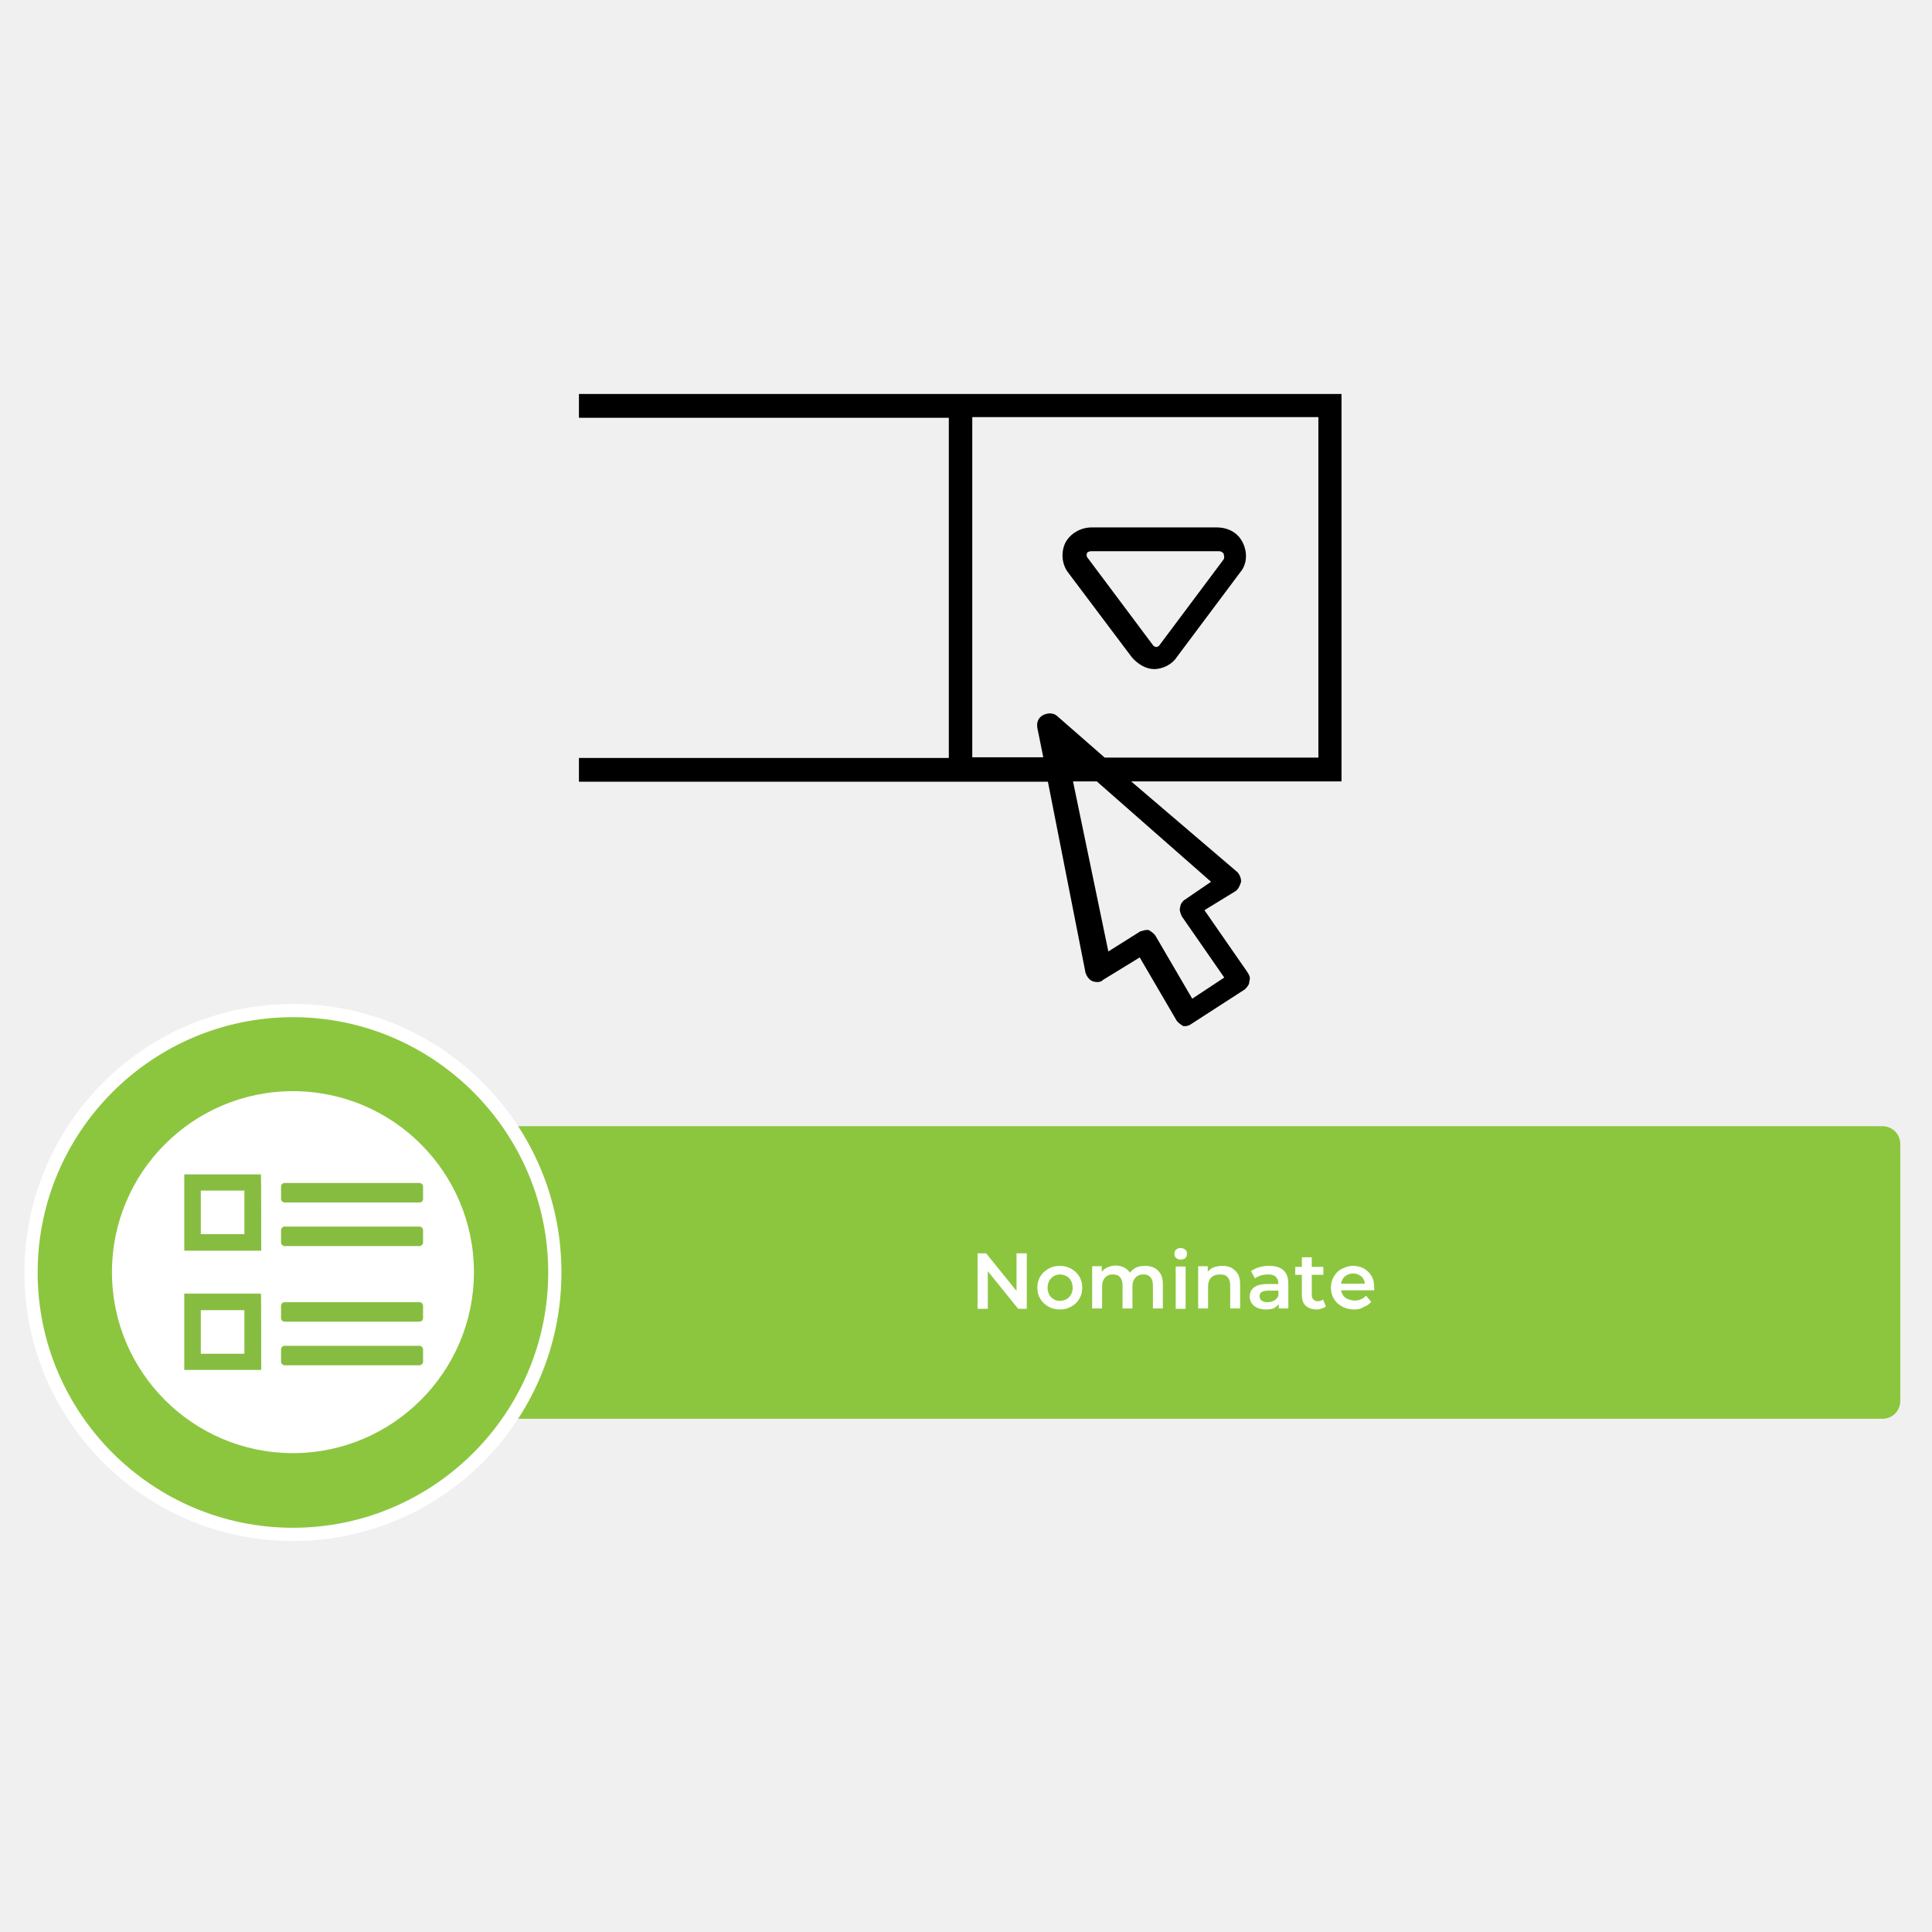
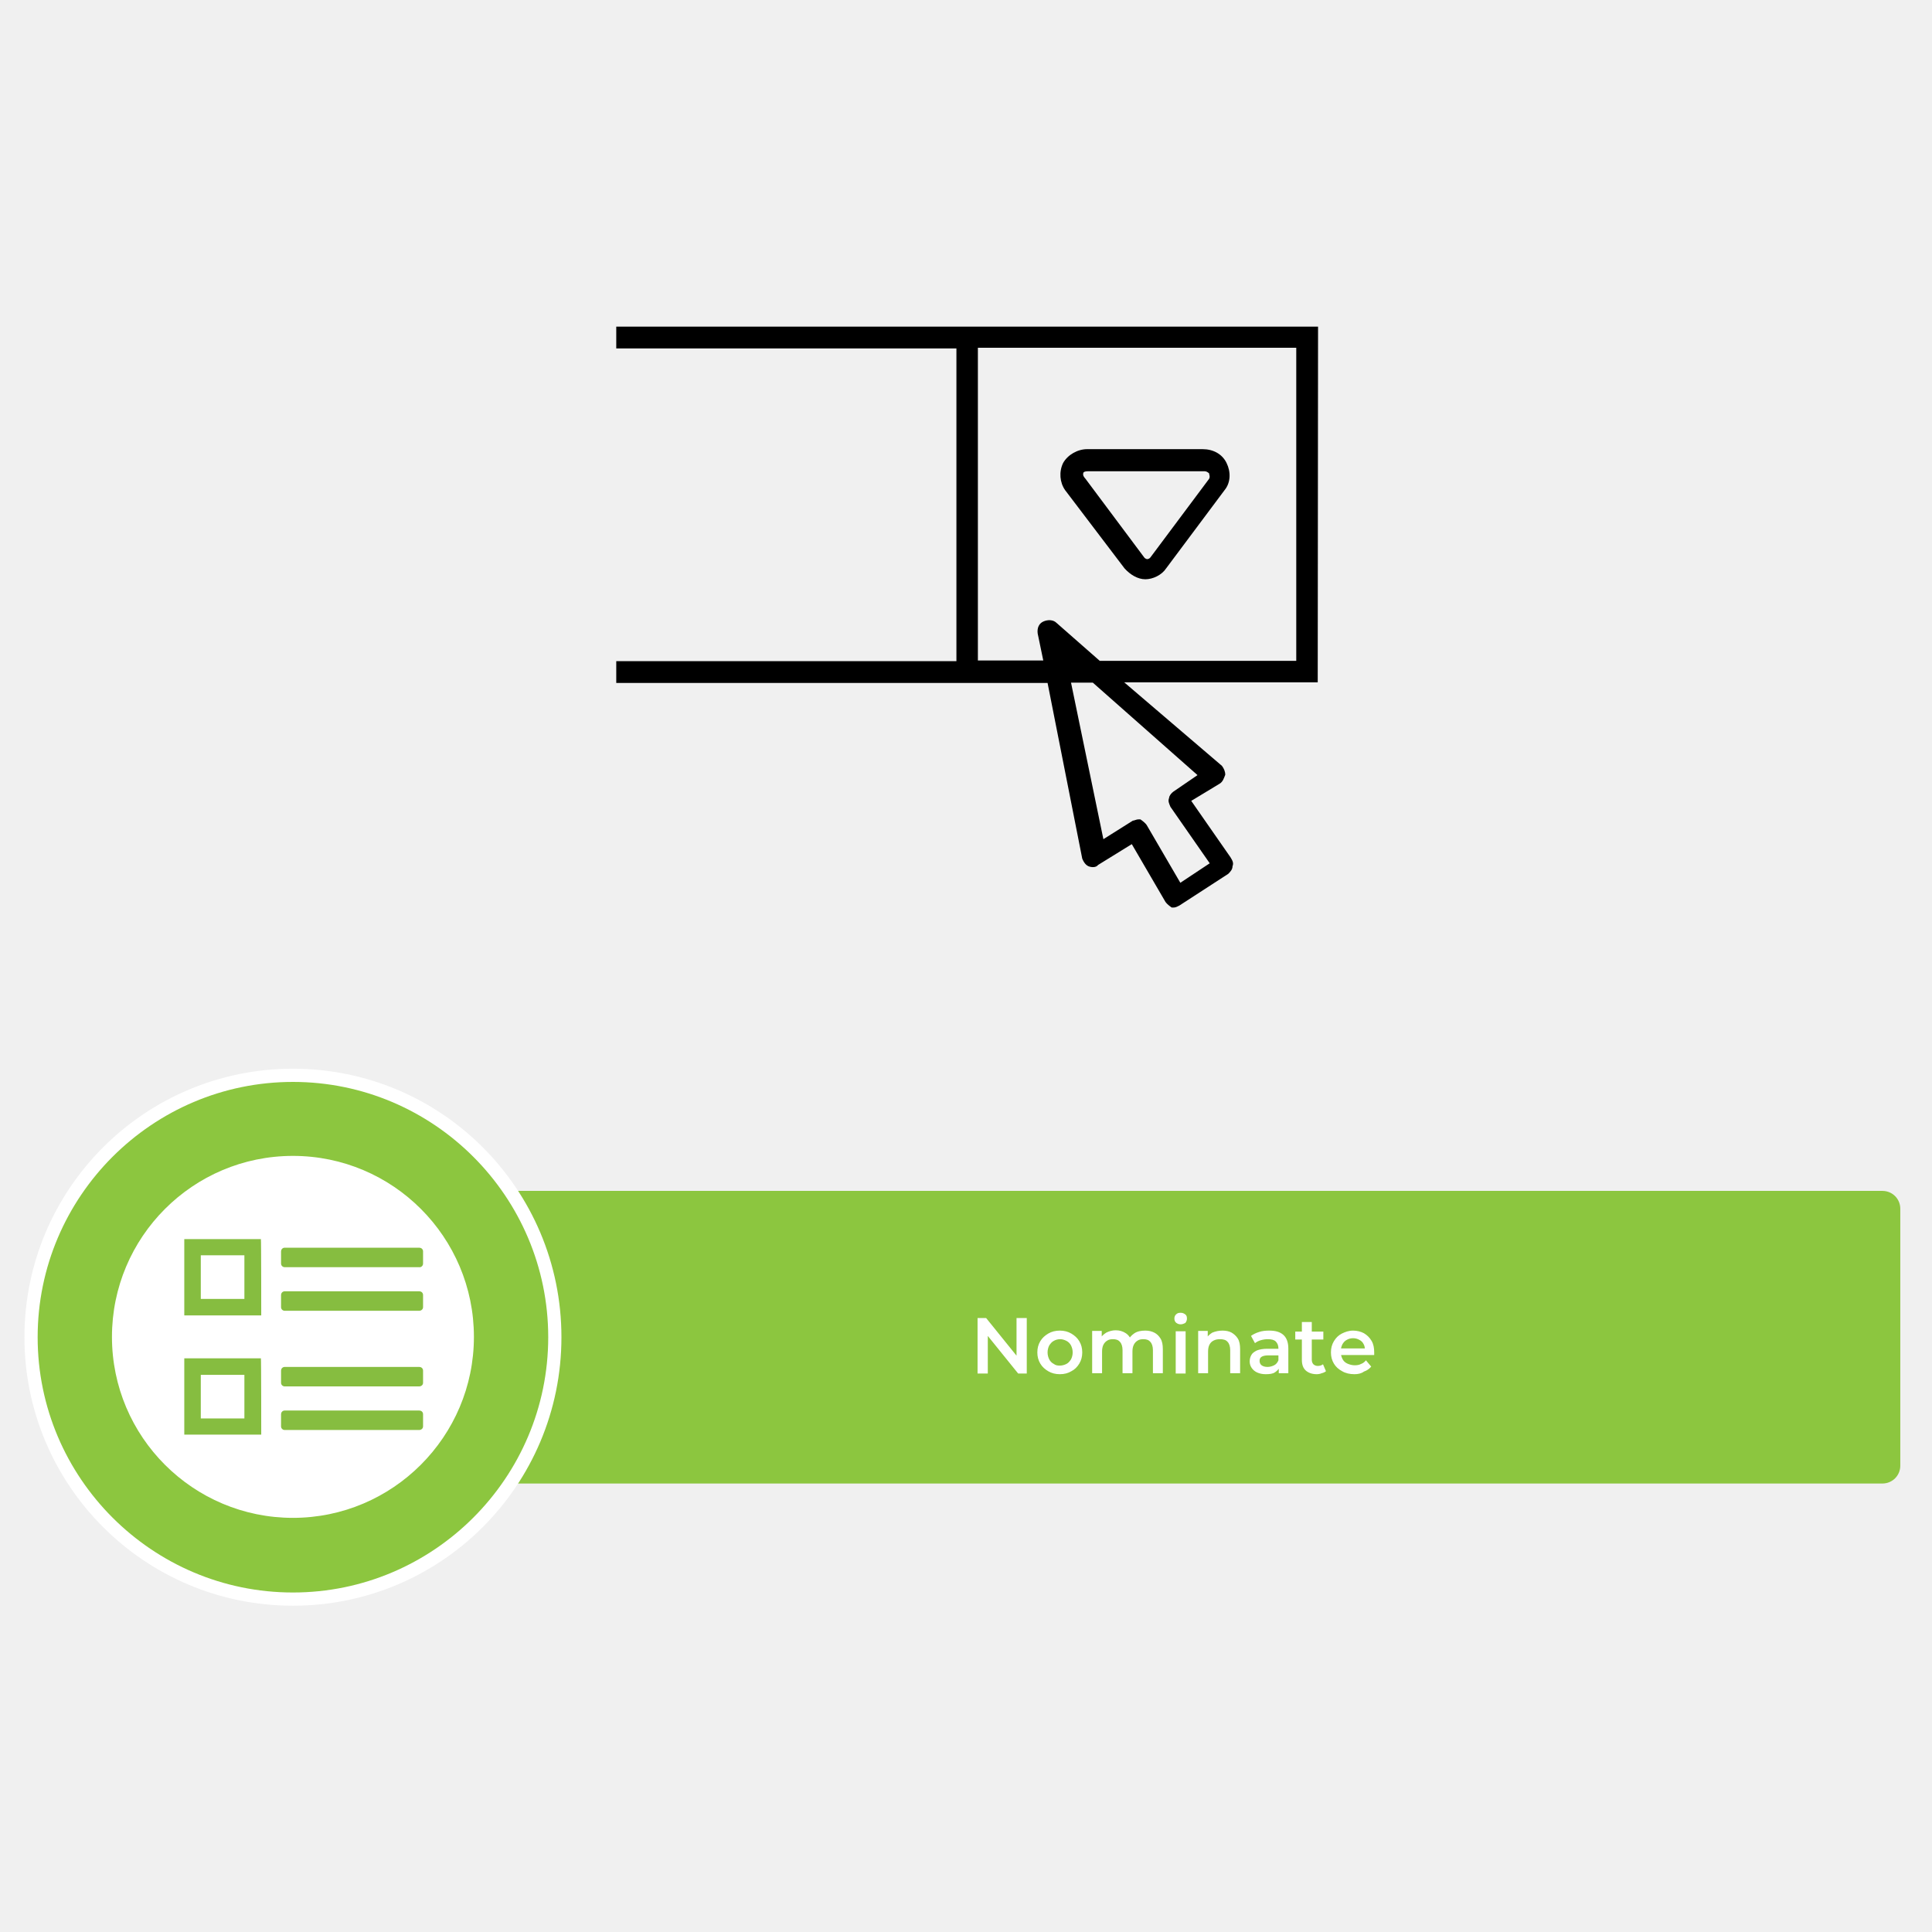
<svg xmlns="http://www.w3.org/2000/svg" version="1.1" id="Layer_1" x="0px" y="0px" viewBox="0 0 585 585" style="enable-background:new 0 0 585 585;" xml:space="preserve">
  <style type="text/css">
	.st0{fill:#8CC63F;}
	.st1{fill:#FFFFFF;}
	.st2{fill:#86BD40;}
</style>
  <g>
-     <path d="M342.7,199c1.8,2.1,4.3,3.6,6.8,3.6s5.4-1.4,6.8-3.6l19.3-25.8c2.1-2.5,2.1-6.1,0.7-8.9c-1.4-2.9-4.3-4.6-7.9-4.6h-37.9   c-3.2,0-6.4,1.8-7.9,4.6c-1.4,2.9-1.1,6.4,0.7,8.9L342.7,199z M329.1,167.6c0-0.4,0.7-0.7,1.4-0.7h38.6c0.7,0,1.1,0.4,1.4,0.7   c0,0.4,0.4,1.1,0,1.8l-19.3,25.8c-0.4,0.7-1.1,0.7-1.1,0.7s-0.7,0-1.1-0.7l-19.3-25.8C328.7,168.3,329.1,167.9,329.1,167.6z    M406.4,119.3H175.3v7.2h112v103h-112v7.2h142l11.4,57.9c0.4,1.1,1.1,2.1,2.1,2.5c1.1,0.4,2.5,0.4,3.2-0.4l11.1-6.8l11.1,19   c0.4,0.7,1.4,1.4,2.1,1.8c0.4,0,0.4,0,0.7,0c0.7,0,1.4-0.4,1.8-0.7l16.1-10.4c0.7-0.7,1.4-1.4,1.4-2.5c0.4-1.1,0-1.8-0.7-2.9   l-12.9-18.6l9.3-5.7c1.1-0.7,1.4-1.8,1.8-2.9c0-1.1-0.4-2.1-1.1-2.9l-32.2-27.5h63.7V119.3H406.4z M366.7,267l-7.9,5.4   c-0.7,0.4-1.4,1.4-1.4,2.1c-0.4,1.1,0,1.8,0.4,2.9l12.9,18.6l-9.7,6.4l-11.1-19c-0.4-0.7-1.4-1.4-2.1-1.8c-0.4,0-0.7,0-0.7,0   c-0.7,0-1.4,0.4-1.8,0.4l-9.7,6.1l-10.7-51.5h7.2L366.7,267z M399.2,229.4h-64.7l-14.3-12.5c-1.1-1.1-2.9-1.1-4.3-0.4   c-1.4,0.7-2.1,2.1-1.8,3.9l1.8,8.9h-21.5v-103h104.8V229.4z" />
-     <path class="st0" d="M570,429.6H140.8c-3,0-5.4-2.4-5.4-5.4v-77.8c0-3,2.4-5.4,5.4-5.4H570c3,0,5.4,2.4,5.4,5.4v77.8   C575.4,427.2,573,429.6,570,429.6z" />
-     <circle class="st1" cx="88.7" cy="385.3" r="81.3" />
-     <path class="st2" d="M79.1,378.7H55.8v-23.1H79C79.1,355.6,79.1,378.7,79.1,378.7z M60.8,373.7H74v-13.2H60.8V373.7z M128.1,376.2   v-3.7c0-0.7-0.6-1.1-1.1-1.1H86.2c-0.7,0-1.1,0.6-1.1,1.1v3.7c0,0.7,0.6,1.1,1.1,1.1h40.7C127.5,377.3,128.1,376.9,128.1,376.2z    M128.1,363v-3.7c0-0.7-0.6-1.1-1.1-1.1H86.2c-0.7,0-1.1,0.6-1.1,1.1v3.7c0,0.7,0.6,1.1,1.1,1.1h40.7   C127.5,364.2,128.1,363.7,128.1,363z M79.1,414.8H55.8v-23.1H79C79.1,391.7,79.1,414.8,79.1,414.8z M60.8,409.9H74v-13.2H60.8   V409.9z M128.1,412.3v-3.7c0-0.7-0.6-1.1-1.1-1.1H86.2c-0.7,0-1.1,0.6-1.1,1.1v3.7c0,0.7,0.6,1.1,1.1,1.1h40.7   C127.5,413.4,128.1,413,128.1,412.3z M128.1,399.1v-3.7c0-0.7-0.6-1.1-1.1-1.1H86.2c-0.7,0-1.1,0.6-1.1,1.1v3.7   c0,0.7,0.6,1.1,1.1,1.1h40.7C127.5,400.2,128.1,399.8,128.1,399.1z" />
-     <path class="st0" d="M88.7,462.6c-42.6,0-77.3-34.7-77.3-77.3S46.1,308,88.7,308s77.3,34.7,77.3,77.3S131.3,462.6,88.7,462.6z    M88.7,330.4c-30.3,0-54.8,24.6-54.8,54.8c0,30.3,24.6,54.8,54.8,54.8s54.8-24.6,54.8-54.8S119,330.4,88.7,330.4z" />
-     <path class="st1" d="M296,396.3v-16.8h2.6l10.5,13h-1.3v-13h3.1v16.8h-2.6l-10.5-13h1.3v13H296z M320.9,396.5   c-1.3,0-2.5-0.3-3.5-0.9c-1-0.6-1.8-1.3-2.4-2.3c-0.6-1-0.9-2.1-0.9-3.4c0-1.3,0.3-2.4,0.9-3.4c0.6-1,1.4-1.7,2.4-2.3   c1-0.6,2.2-0.9,3.5-0.9c1.3,0,2.5,0.3,3.5,0.9c1,0.6,1.8,1.3,2.4,2.3c0.6,1,0.9,2.1,0.9,3.4c0,1.3-0.3,2.4-0.9,3.4   c-0.6,1-1.4,1.8-2.4,2.3C323.4,396.2,322.3,396.5,320.9,396.5z M320.9,393.9c0.7,0,1.4-0.2,2-0.5c0.6-0.3,1-0.8,1.4-1.4   c0.3-0.6,0.5-1.3,0.5-2.1c0-0.8-0.2-1.5-0.5-2.1c-0.3-0.6-0.8-1.1-1.4-1.4s-1.2-0.5-1.9-0.5c-0.7,0-1.4,0.2-1.9,0.5   c-0.6,0.3-1,0.8-1.4,1.4c-0.3,0.6-0.5,1.3-0.5,2.1c0,0.8,0.2,1.5,0.5,2.1c0.3,0.6,0.8,1.1,1.4,1.4   C319.6,393.8,320.2,393.9,320.9,393.9z M346.8,383.3c1,0,1.9,0.2,2.7,0.6s1.4,1,1.9,1.8s0.7,1.9,0.7,3.2v7.3h-3v-7   c0-1.1-0.3-2-0.8-2.5c-0.5-0.6-1.2-0.8-2.1-0.8c-0.7,0-1.2,0.1-1.7,0.4c-0.5,0.3-0.9,0.7-1.2,1.3c-0.3,0.6-0.4,1.3-0.4,2.1v6.5h-3   v-7c0-1.1-0.3-2-0.8-2.5c-0.5-0.6-1.2-0.8-2.1-0.8c-0.7,0-1.2,0.1-1.7,0.4s-0.9,0.7-1.2,1.3c-0.3,0.6-0.4,1.3-0.4,2.1v6.5h-3v-12.8   h2.9v3.4l-0.5-1c0.4-0.8,1.1-1.4,1.9-1.9c0.8-0.4,1.8-0.7,2.8-0.7c1.2,0,2.2,0.3,3.1,0.9s1.5,1.5,1.8,2.7l-1.2-0.4   c0.4-0.9,1.1-1.7,2-2.3S345.6,383.3,346.8,383.3z M357.5,381.4c-0.6,0-1-0.2-1.4-0.5c-0.4-0.4-0.5-0.8-0.5-1.3   c0-0.5,0.2-0.9,0.5-1.2c0.4-0.4,0.8-0.5,1.4-0.5c0.6,0,1,0.2,1.4,0.5c0.4,0.3,0.5,0.7,0.5,1.3c0,0.5-0.2,0.9-0.5,1.3   C358.5,381.2,358,381.4,357.5,381.4z M356,396.3v-12.8h3v12.8H356z M370.2,383.3c1,0,2,0.2,2.7,0.6s1.4,1,1.9,1.8s0.7,1.9,0.7,3.2   v7.3h-3v-7c0-1.1-0.3-2-0.8-2.5c-0.5-0.6-1.3-0.8-2.3-0.8c-0.7,0-1.3,0.1-1.9,0.4s-1,0.7-1.3,1.3c-0.3,0.6-0.4,1.3-0.4,2.1v6.5h-3   v-12.8h2.9v3.5l-0.5-1.1c0.4-0.8,1.1-1.4,1.9-1.9C368.1,383.5,369.1,383.3,370.2,383.3z M383.2,396.5c-1,0-1.8-0.2-2.5-0.5   c-0.7-0.3-1.3-0.8-1.7-1.4c-0.4-0.6-0.6-1.2-0.6-2c0-0.7,0.2-1.4,0.5-1.9c0.3-0.6,0.9-1,1.7-1.4c0.8-0.3,1.8-0.5,3.1-0.5h3.7v2H384   c-1,0-1.7,0.2-2.1,0.5c-0.4,0.3-0.5,0.7-0.5,1.2c0,0.5,0.2,1,0.6,1.3c0.4,0.3,1,0.5,1.8,0.5c0.7,0,1.4-0.2,2-0.5   c0.6-0.3,1-0.8,1.3-1.5l0.5,1.8c-0.3,0.8-0.8,1.3-1.5,1.8S384.4,396.5,383.2,396.5z M387.2,396.3v-2.6l-0.1-0.5v-4.5   c0-0.9-0.3-1.6-0.8-2.1c-0.5-0.5-1.3-0.7-2.4-0.7c-0.7,0-1.4,0.1-2.1,0.3c-0.7,0.2-1.3,0.5-1.8,0.9l-1.2-2.2   c0.7-0.5,1.5-0.9,2.5-1.2c0.9-0.3,1.9-0.4,3-0.4c1.9,0,3.3,0.4,4.3,1.3c1,0.9,1.5,2.3,1.5,4.1v7.5H387.2z M392.2,386v-2.4h8.5v2.4   H392.2z M398.7,396.5c-1.4,0-2.5-0.4-3.3-1.1c-0.8-0.7-1.2-1.8-1.2-3.2v-11.5h3v11.4c0,0.6,0.2,1.1,0.5,1.4   c0.3,0.3,0.8,0.5,1.3,0.5c0.7,0,1.2-0.2,1.6-0.5l0.9,2.1c-0.4,0.3-0.8,0.5-1.3,0.6C399.8,396.4,399.2,396.5,398.7,396.5z    M410.1,396.5c-1.4,0-2.7-0.3-3.7-0.9c-1.1-0.6-1.9-1.3-2.5-2.3c-0.6-1-0.9-2.1-0.9-3.4c0-1.3,0.3-2.4,0.9-3.4   c0.6-1,1.4-1.8,2.4-2.3s2.1-0.9,3.4-0.9c1.2,0,2.4,0.3,3.3,0.8c1,0.6,1.7,1.3,2.3,2.3c0.6,1,0.8,2.2,0.8,3.5c0,0.1,0,0.3,0,0.4   s0,0.3,0,0.4h-10.7v-2h9.1l-1.2,0.6c0-0.7-0.1-1.4-0.4-1.9c-0.3-0.6-0.7-1-1.3-1.3c-0.5-0.3-1.2-0.5-1.9-0.5   c-0.7,0-1.4,0.2-1.9,0.5c-0.6,0.3-1,0.8-1.3,1.3c-0.3,0.6-0.5,1.2-0.5,2v0.5c0,0.8,0.2,1.4,0.5,2c0.3,0.6,0.8,1.1,1.5,1.4   s1.4,0.5,2.2,0.5c0.7,0,1.4-0.1,1.9-0.4c0.6-0.2,1.1-0.6,1.5-1.1l1.6,1.9c-0.6,0.7-1.3,1.2-2.2,1.5   C412.2,396.3,411.2,396.5,410.1,396.5z" />
+     <path class="st0" d="M570,449.2H140.8c-3,0-5.4-2.4-5.4-5.4V366c0-3,2.4-5.4,5.4-5.4H570c3,0,5.4,2.4,5.4,5.4v77.8   C575.4,446.8,573,449.2,570,449.2z" />
+     <circle class="st1" cx="88.7" cy="404.9" r="81.3" />
+     <path class="st2" d="M79.1,398.3H55.8v-23.1H79C79.1,375.2,79.1,398.3,79.1,398.3z M60.8,393.3H74v-13.2H60.8V393.3z M128.1,395.8   v-3.7c0-0.7-0.6-1.1-1.1-1.1H86.2c-0.7,0-1.1,0.6-1.1,1.1v3.7c0,0.7,0.6,1.1,1.1,1.1h40.7C127.5,396.9,128.1,396.5,128.1,395.8z    M128.1,382.6v-3.7c0-0.7-0.6-1.1-1.1-1.1H86.2c-0.7,0-1.1,0.6-1.1,1.1v3.7c0,0.7,0.6,1.1,1.1,1.1h40.7   C127.5,383.8,128.1,383.3,128.1,382.6z M79.1,434.4H55.8v-23.1H79C79.1,411.3,79.1,434.4,79.1,434.4z M60.8,429.5H74v-13.2H60.8   V429.5z M128.1,431.9v-3.7c0-0.7-0.6-1.1-1.1-1.1H86.2c-0.7,0-1.1,0.6-1.1,1.1v3.7c0,0.7,0.6,1.1,1.1,1.1h40.7   C127.5,433,128.1,432.6,128.1,431.9z M128.1,418.7V415c0-0.7-0.6-1.1-1.1-1.1H86.2c-0.7,0-1.1,0.6-1.1,1.1v3.7   c0,0.7,0.6,1.1,1.1,1.1h40.7C127.5,419.8,128.1,419.4,128.1,418.7z" />
+     <path class="st0" d="M88.7,482.2c-42.6,0-77.3-34.7-77.3-77.3s34.7-77.3,77.3-77.3s77.3,34.7,77.3,77.3S131.3,482.2,88.7,482.2z    M88.7,350c-30.3,0-54.8,24.6-54.8,54.8c0,30.3,24.6,54.8,54.8,54.8s54.8-24.6,54.8-54.8S119,350,88.7,350z" />
+     <path class="st1" d="M296,415.9v-16.8h2.6l10.5,13h-1.3v-13h3.1v16.8h-2.6l-10.5-13h1.3v13H296z M320.9,416.1   c-1.3,0-2.5-0.3-3.5-0.9s-1.8-1.3-2.4-2.3s-0.9-2.1-0.9-3.4s0.3-2.4,0.9-3.4s1.4-1.7,2.4-2.3c1-0.6,2.2-0.9,3.5-0.9   s2.5,0.3,3.5,0.9s1.8,1.3,2.4,2.3s0.9,2.1,0.9,3.4s-0.3,2.4-0.9,3.4s-1.4,1.8-2.4,2.3C323.4,415.8,322.3,416.1,320.9,416.1z    M320.9,413.5c0.7,0,1.4-0.2,2-0.5s1-0.8,1.4-1.4c0.3-0.6,0.5-1.3,0.5-2.1c0-0.8-0.2-1.5-0.5-2.1s-0.8-1.1-1.4-1.4   s-1.2-0.5-1.9-0.5c-0.7,0-1.4,0.2-1.9,0.5c-0.6,0.3-1,0.8-1.4,1.4c-0.3,0.6-0.5,1.3-0.5,2.1c0,0.8,0.2,1.5,0.5,2.1s0.8,1.1,1.4,1.4   C319.6,413.4,320.2,413.5,320.9,413.5z M346.8,402.9c1,0,1.9,0.2,2.7,0.6s1.4,1,1.9,1.8s0.7,1.9,0.7,3.2v7.3h-3v-7   c0-1.1-0.3-2-0.8-2.5c-0.5-0.6-1.2-0.8-2.1-0.8c-0.7,0-1.2,0.1-1.7,0.4s-0.9,0.7-1.2,1.3c-0.3,0.6-0.4,1.3-0.4,2.1v6.5h-3v-7   c0-1.1-0.3-2-0.8-2.5c-0.5-0.6-1.2-0.8-2.1-0.8c-0.7,0-1.2,0.1-1.7,0.4s-0.9,0.7-1.2,1.3c-0.3,0.6-0.4,1.3-0.4,2.1v6.5h-3V403h2.9   v3.4l-0.5-1c0.4-0.8,1.1-1.4,1.9-1.9c0.8-0.4,1.8-0.7,2.8-0.7c1.2,0,2.2,0.3,3.1,0.9s1.5,1.5,1.8,2.7l-1.2-0.4   c0.4-0.9,1.1-1.7,2-2.3S345.6,402.9,346.8,402.9z M357.5,401c-0.6,0-1-0.2-1.4-0.5c-0.4-0.4-0.5-0.8-0.5-1.3s0.2-0.9,0.5-1.2   c0.4-0.4,0.8-0.5,1.4-0.5s1,0.2,1.4,0.5s0.5,0.7,0.5,1.3c0,0.5-0.2,0.9-0.5,1.3C358.5,400.8,358,401,357.5,401z M356,415.9v-12.8h3   v12.8H356z M370.2,402.9c1,0,2,0.2,2.7,0.6s1.4,1,1.9,1.8s0.7,1.9,0.7,3.2v7.3h-3v-7c0-1.1-0.3-2-0.8-2.5c-0.5-0.6-1.3-0.8-2.3-0.8   c-0.7,0-1.3,0.1-1.9,0.4s-1,0.7-1.3,1.3c-0.3,0.6-0.4,1.3-0.4,2.1v6.5h-3V403h2.9v3.5l-0.5-1.1c0.4-0.8,1.1-1.4,1.9-1.9   C368.1,403.1,369.1,402.9,370.2,402.9z M383.2,416.1c-1,0-1.8-0.2-2.5-0.5s-1.3-0.8-1.7-1.4c-0.4-0.6-0.6-1.2-0.6-2   c0-0.7,0.2-1.4,0.5-1.9c0.3-0.6,0.9-1,1.7-1.4c0.8-0.3,1.8-0.5,3.1-0.5h3.7v2H384c-1,0-1.7,0.2-2.1,0.5s-0.5,0.7-0.5,1.2   s0.2,1,0.6,1.3s1,0.5,1.8,0.5c0.7,0,1.4-0.2,2-0.5s1-0.8,1.3-1.5l0.5,1.8c-0.3,0.8-0.8,1.3-1.5,1.8S384.4,416.1,383.2,416.1z    M387.2,415.9v-2.6l-0.1-0.5v-4.5c0-0.9-0.3-1.6-0.8-2.1s-1.3-0.7-2.4-0.7c-0.7,0-1.4,0.1-2.1,0.3c-0.7,0.2-1.3,0.5-1.8,0.9   l-1.2-2.2c0.7-0.5,1.5-0.9,2.5-1.2c0.9-0.3,1.9-0.4,3-0.4c1.9,0,3.3,0.4,4.3,1.3s1.5,2.3,1.5,4.1v7.5h-2.9V415.9z M392.2,405.6   v-2.4h8.5v2.4H392.2z M398.7,416.1c-1.4,0-2.5-0.4-3.3-1.1s-1.2-1.8-1.2-3.2v-11.5h3v11.4c0,0.6,0.2,1.1,0.5,1.4s0.8,0.5,1.3,0.5   c0.7,0,1.2-0.2,1.6-0.5l0.9,2.1c-0.4,0.3-0.8,0.5-1.3,0.6C399.8,416,399.2,416.1,398.7,416.1z M410.1,416.1c-1.4,0-2.7-0.3-3.7-0.9   c-1.1-0.6-1.9-1.3-2.5-2.3s-0.9-2.1-0.9-3.4s0.3-2.4,0.9-3.4s1.4-1.8,2.4-2.3s2.1-0.9,3.4-0.9c1.2,0,2.4,0.3,3.3,0.8   c1,0.6,1.7,1.3,2.3,2.3c0.6,1,0.8,2.2,0.8,3.5c0,0.1,0,0.3,0,0.4s0,0.3,0,0.4h-10.7v-2h9.1l-1.2,0.6c0-0.7-0.1-1.4-0.4-1.9   c-0.3-0.6-0.7-1-1.3-1.3c-0.5-0.3-1.2-0.5-1.9-0.5c-0.7,0-1.4,0.2-1.9,0.5c-0.6,0.3-1,0.8-1.3,1.3c-0.3,0.6-0.5,1.2-0.5,2v0.5   c0,0.8,0.2,1.4,0.5,2s0.8,1.1,1.5,1.4s1.4,0.5,2.2,0.5c0.7,0,1.4-0.1,1.9-0.4c0.6-0.2,1.1-0.6,1.5-1.1l1.6,1.9   c-0.6,0.7-1.3,1.2-2.2,1.5C412.2,415.9,411.2,416.1,410.1,416.1z" />
+     <path d="M340.5,172.1c1.7,1.9,4,3.3,6.3,3.3s5-1.3,6.3-3.3l17.7-23.7c1.9-2.3,1.9-5.6,0.6-8.2c-1.3-2.7-4-4.2-7.3-4.2h-34.9   c-2.9,0-5.9,1.7-7.3,4.2c-1.3,2.7-1,5.9,0.6,8.2L340.5,172.1z M328,143.3c0-0.4,0.6-0.6,1.3-0.6h35.5c0.6,0,1,0.4,1.3,0.6   c0,0.4,0.4,1,0,1.7l-17.7,23.7c-0.4,0.6-1,0.6-1,0.6s-0.6,0-1-0.6L328.7,145C327.7,143.9,328,143.5,328,143.3z M399.1,98.9H186.6   v6.6h103v94.7h-103v6.6h130.6l10.5,53.2c0.4,1,1,1.9,1.9,2.3c1,0.4,2.3,0.4,2.9-0.4l10.2-6.3l10.2,17.5c0.4,0.6,1.3,1.3,1.9,1.7   c0.4,0,0.4,0,0.6,0c0.6,0,1.3-0.4,1.7-0.6l14.8-9.6c0.6-0.6,1.3-1.3,1.3-2.3c0.4-1,0-1.7-0.6-2.7l-11.9-17.1l8.6-5.2   c1-0.6,1.3-1.7,1.7-2.7c0-1-0.4-1.9-1-2.7l-29.6-25.3H399L399.1,98.9L399.1,98.9z M362.6,234.7l-7.3,5c-0.6,0.4-1.3,1.3-1.3,1.9   c-0.4,1,0,1.7,0.4,2.7l11.9,17.1l-8.9,5.9l-10.2-17.5c-0.4-0.6-1.3-1.3-1.9-1.7c-0.4,0-0.6,0-0.6,0c-0.6,0-1.3,0.4-1.7,0.4   l-8.9,5.6l-9.8-47.4h6.6L362.6,234.7z M392.5,200.1H333l-13.1-11.5c-1-1-2.7-1-4-0.4s-1.9,1.9-1.7,3.6l1.7,8.2h-19.8v-94.7h96.4   V200.1z" />
  </g>
</svg>
